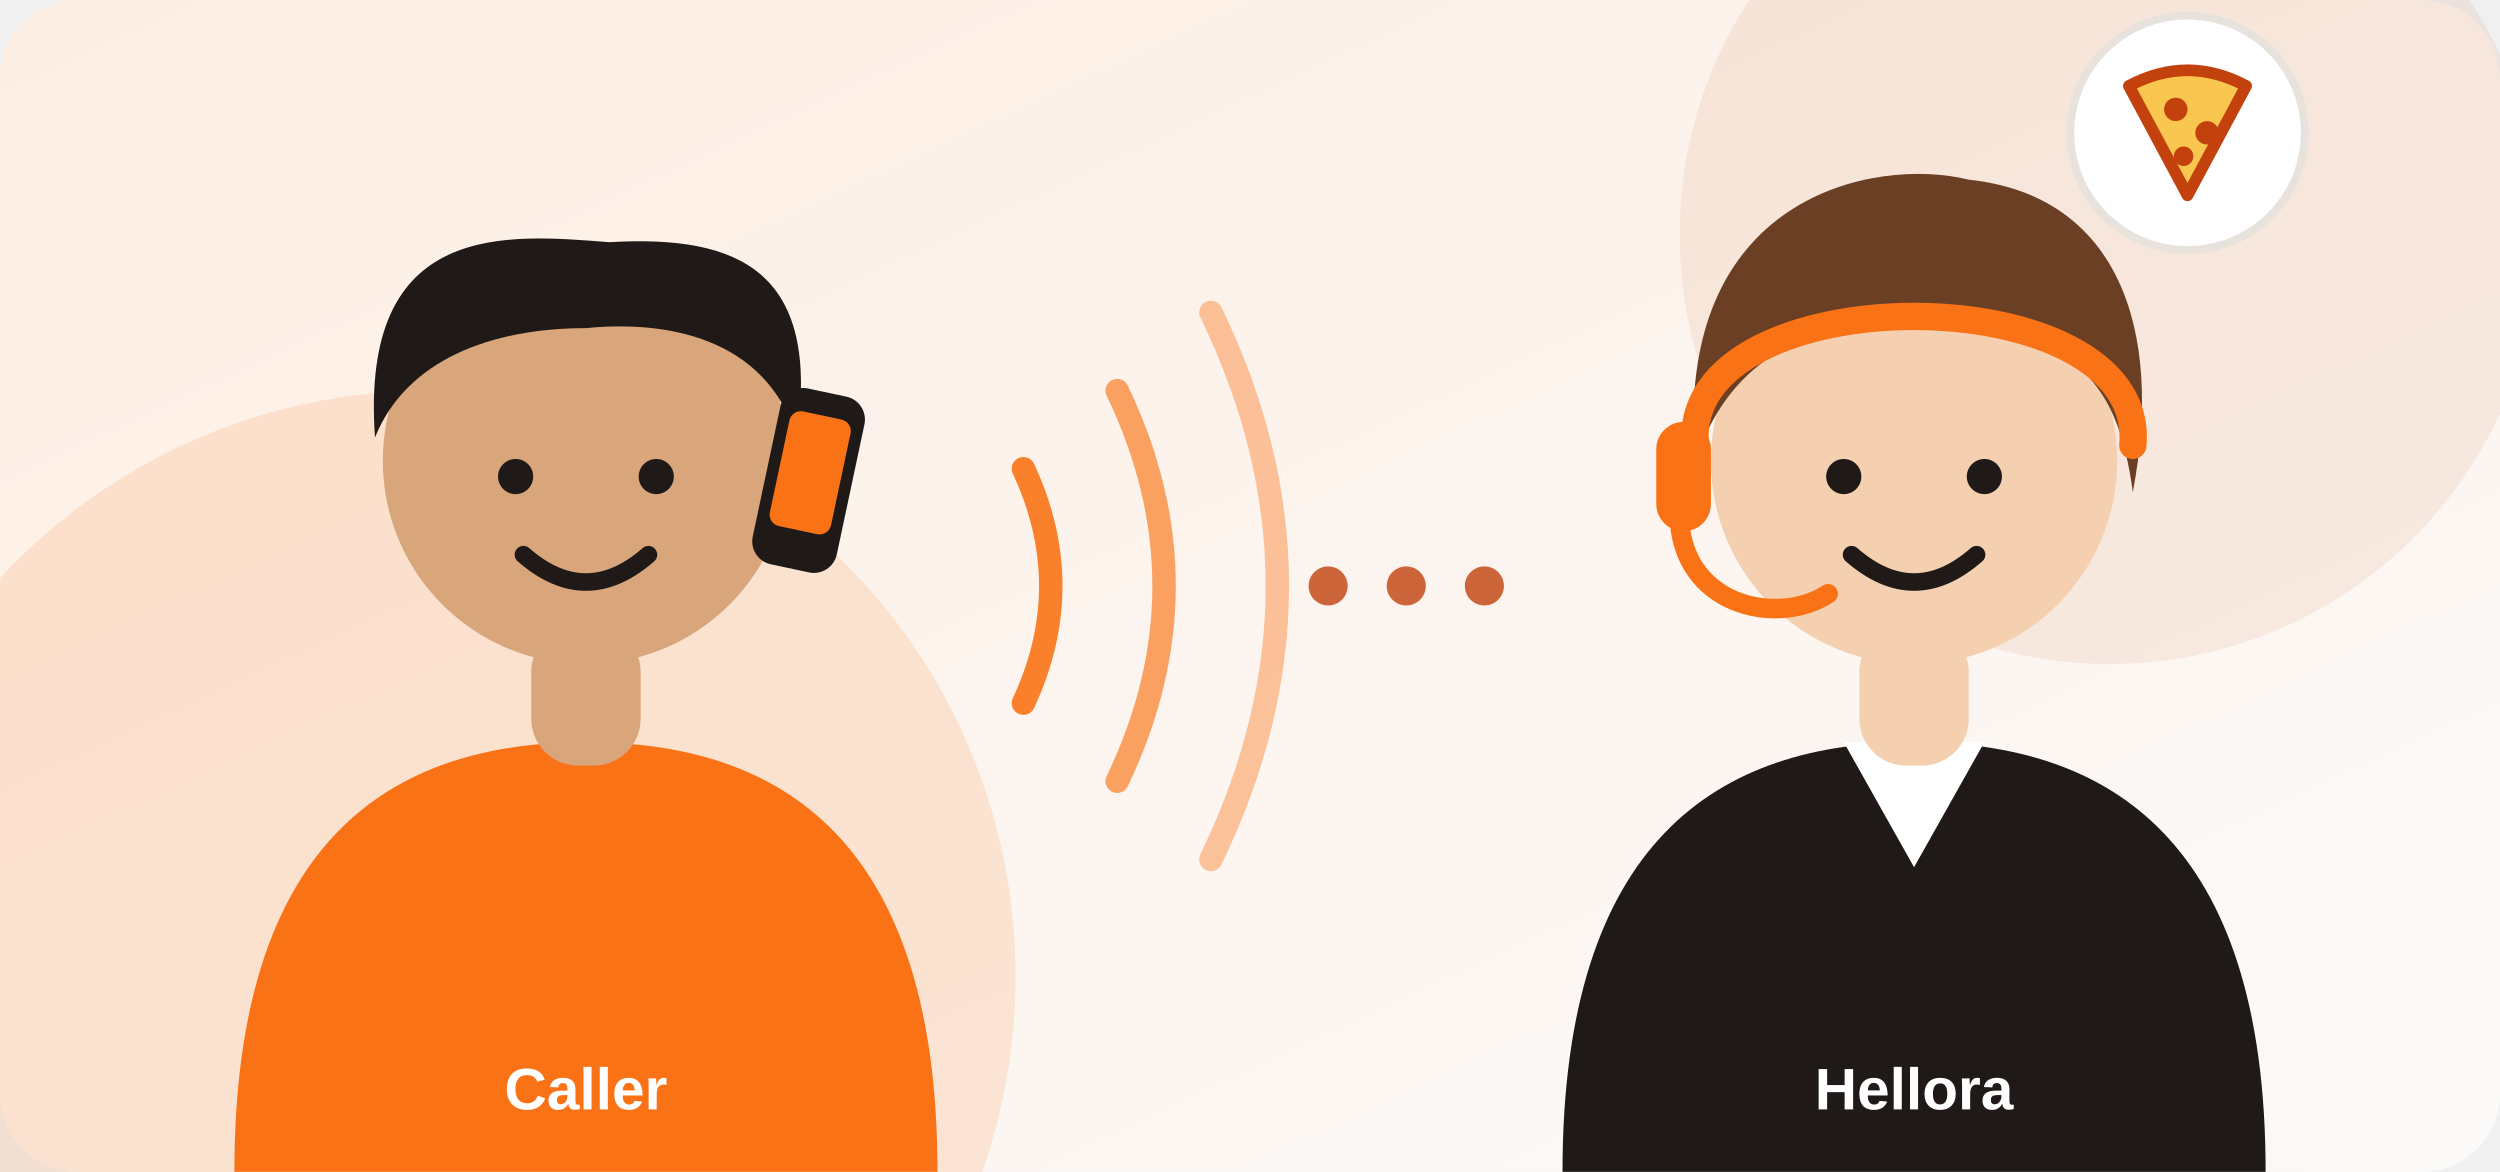
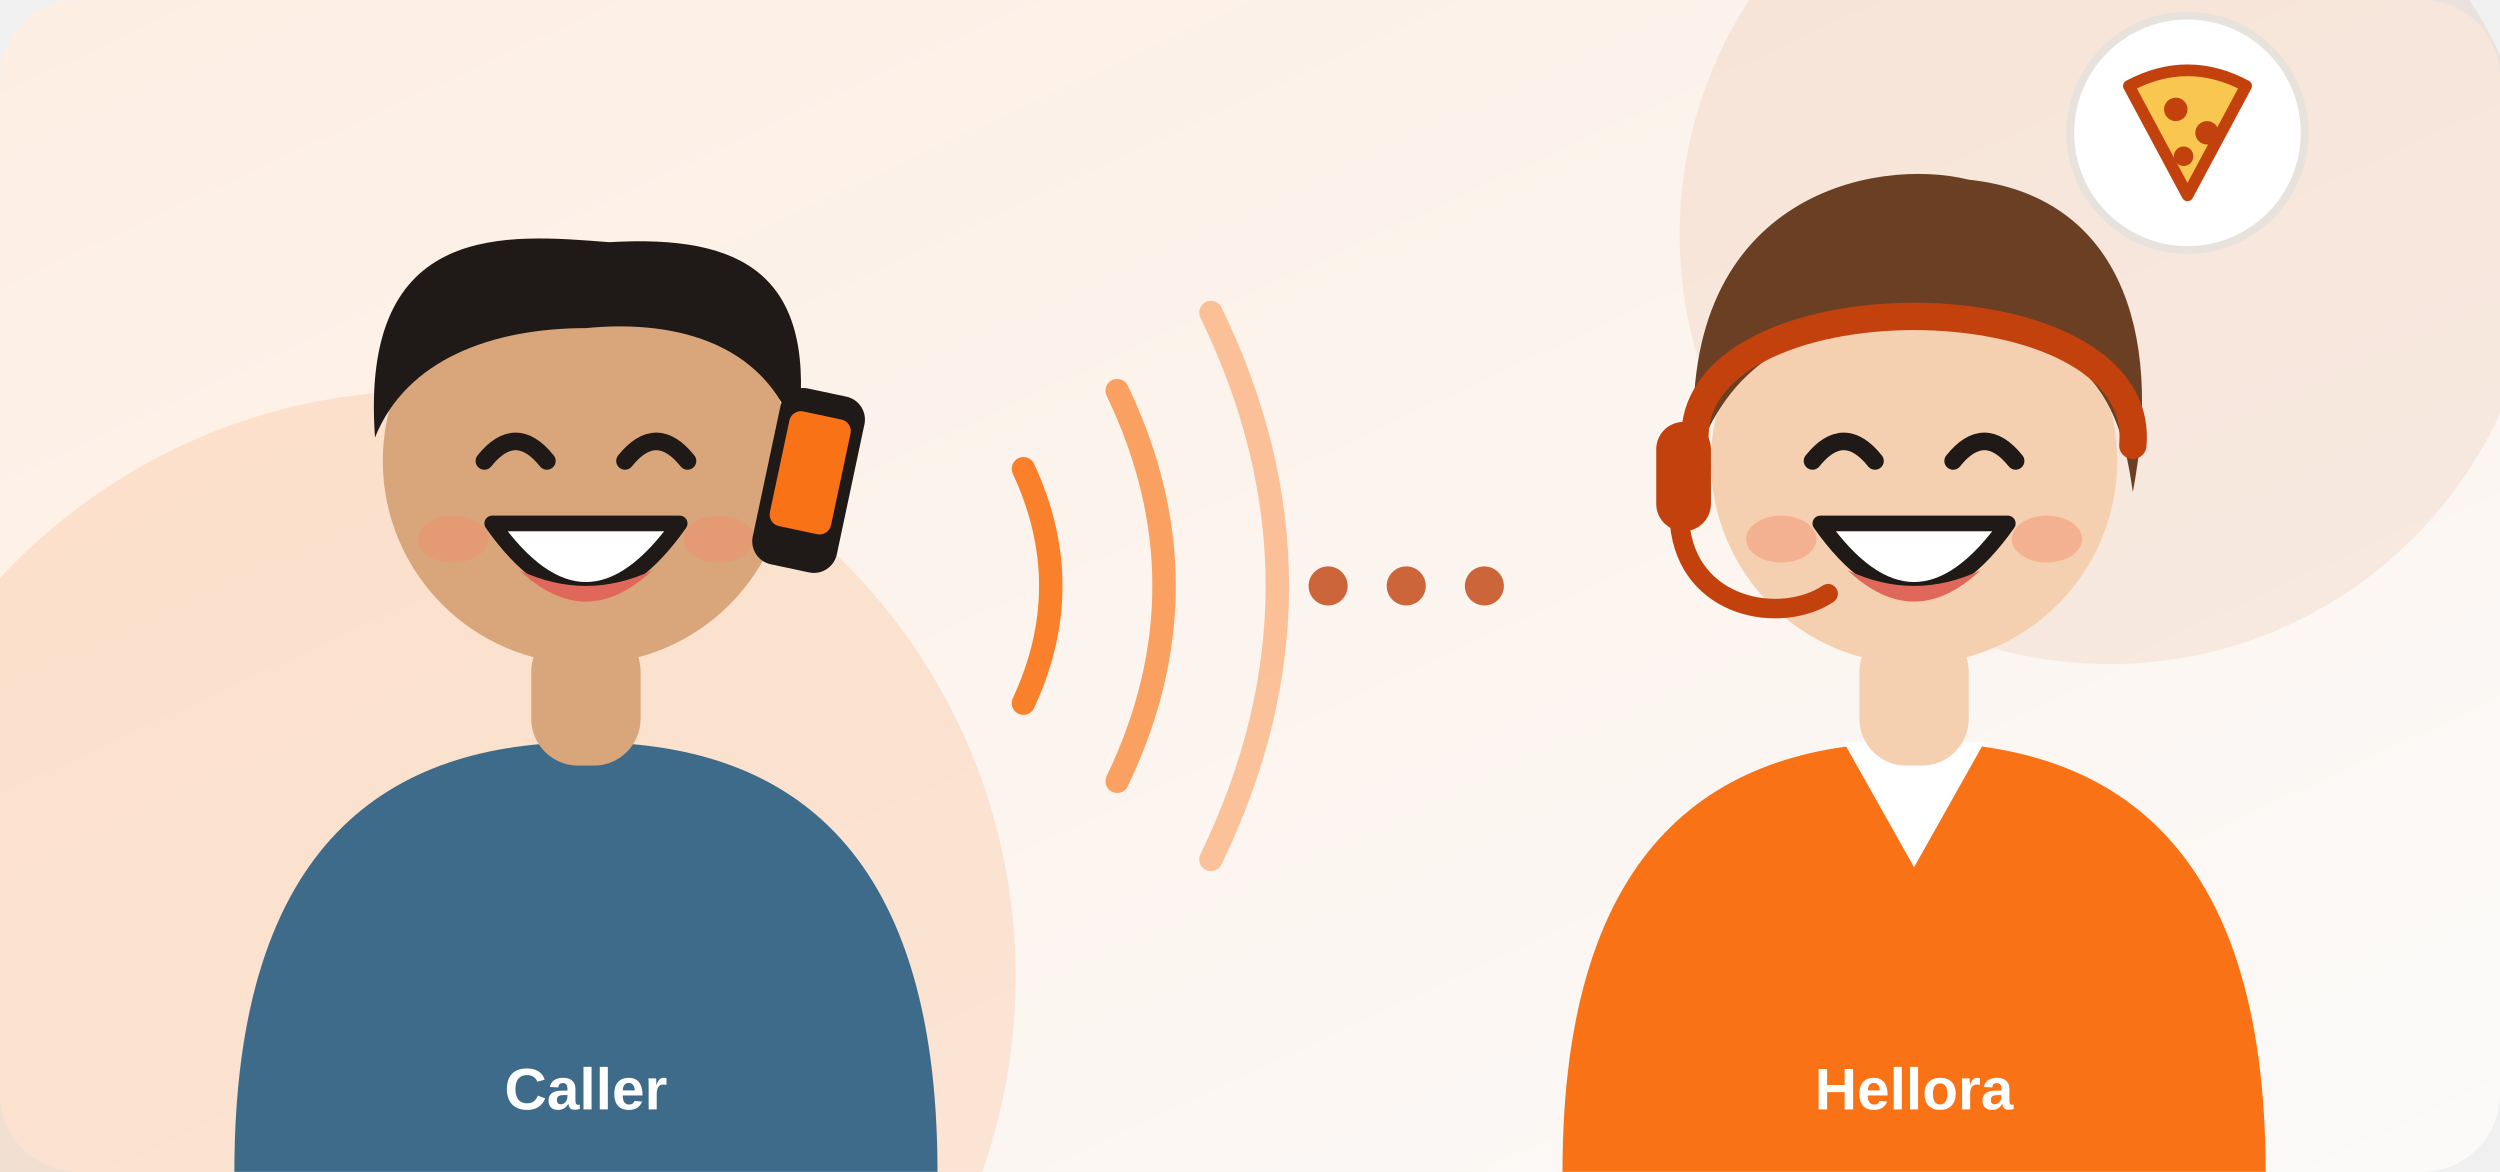
- <svg xmlns="http://www.w3.org/2000/svg" viewBox="0 0 640 300" role="img" aria-label="Caller on the phone with the Hellora receptionist">
+ <svg xmlns="http://www.w3.org/2000/svg" viewBox="0 0 640 300" role="img" aria-label="A customer on the phone with the Hellora receptionist">
  <defs>
    <linearGradient id="bg" x1="0" y1="0" x2="1" y2="1">
      <stop offset="0" stop-color="#FDEEE3" />
      <stop offset="1" stop-color="#FBFAF9" />
    </linearGradient>
  </defs>
  <rect width="640" height="300" rx="20" fill="url(#bg)" />
  <circle cx="110" cy="250" r="150" fill="#F9731622" />
  <circle cx="540" cy="60" r="110" fill="#C2410C14" />
  <g transform="translate(150,0)">
-     <path d="M-90 300 C-90 215 -50 190 0 190 C50 190 90 215 90 300 Z" fill="#F97316" />
+     <path d="M-90 300 C-90 215 -50 190 0 190 C50 190 90 215 90 300 Z" fill="#3F6B8A" />
    <rect x="-14" y="160" width="28" height="36" rx="12" fill="#D9A57A" />
    <circle cx="0" cy="118" r="52" fill="#D9A57A" />
    <path d="M-54 112 C-58 56 -20 60 6 62 C40 60 60 70 54 112 C46 86 20 82 0 84 C-24 84 -46 92 -54 112 Z" fill="#1F1A17" />
-     <circle cx="-18" cy="122" r="4.5" fill="#1F1A17" />
-     <circle cx="18" cy="122" r="4.5" fill="#1F1A17" />
-     <path d="M-16 142 Q0 156 16 142" stroke="#1F1A17" stroke-width="4.5" fill="none" stroke-linecap="round" />
+     <ellipse cx="-34" cy="138" rx="9" ry="6" fill="#F28B6B" opacity=".45" />
+     <ellipse cx="34" cy="138" rx="9" ry="6" fill="#F28B6B" opacity=".45" />
+     <path d="M-26 118 Q-18 108 -10 118" stroke="#1F1A17" stroke-width="4.5" fill="none" stroke-linecap="round" />
+     <path d="M10 118 Q18 108 26 118" stroke="#1F1A17" stroke-width="4.5" fill="none" stroke-linecap="round" />
+     <path d="M-24 134 Q0 168 24 134 Z" fill="#fff" stroke="#1F1A17" stroke-width="4" stroke-linejoin="round" />
+     <path d="M-17 146 Q0 154 17 146 Q0 162 -17 146 Z" fill="#E0685A" />
    <rect x="46" y="100" width="22" height="46" rx="6" fill="#1F1A17" transform="rotate(12 57 123)" />
    <rect x="49" y="106" width="16" height="30" rx="3" fill="#F97316" transform="rotate(12 57 123)" />
  </g>
  <g transform="translate(490,0)">
-     <path d="M-90 300 C-90 215 -50 190 0 190 C50 190 90 215 90 300 Z" fill="#1F1A17" />
+     <path d="M-90 300 C-90 215 -50 190 0 190 C50 190 90 215 90 300 Z" fill="#F97316" />
    <path d="M-18 190 L0 222 L18 190 Z" fill="#fff" />
    <rect x="-14" y="160" width="28" height="36" rx="12" fill="#F5D0B0" />
    <circle cx="0" cy="118" r="52" fill="#F5D0B0" />
    <path d="M-56 118 C-62 50 -10 40 14 46 C52 50 64 84 56 126 C52 96 40 84 0 82 C-30 82 -48 94 -56 118 Z" fill="#6B3F24" />
-     <circle cx="-18" cy="122" r="4.5" fill="#1F1A17" />
-     <circle cx="18" cy="122" r="4.5" fill="#1F1A17" />
-     <path d="M-16 142 Q0 156 16 142" stroke="#1F1A17" stroke-width="4.5" fill="none" stroke-linecap="round" />
-     <path d="M-56 114 C-60 70 60 70 56 114" stroke="#F97316" stroke-width="7" fill="none" stroke-linecap="round" />
-     <rect x="-66" y="108" width="14" height="28" rx="7" fill="#F97316" />
-     <path d="M-60 134 C-58 156 -34 160 -22 152" stroke="#F97316" stroke-width="5" fill="none" stroke-linecap="round" />
+     <ellipse cx="-34" cy="138" rx="9" ry="6" fill="#F28B6B" opacity=".45" />
+     <ellipse cx="34" cy="138" rx="9" ry="6" fill="#F28B6B" opacity=".45" />
+     <path d="M-26 118 Q-18 108 -10 118" stroke="#1F1A17" stroke-width="4.5" fill="none" stroke-linecap="round" />
+     <path d="M10 118 Q18 108 26 118" stroke="#1F1A17" stroke-width="4.5" fill="none" stroke-linecap="round" />
+     <path d="M-24 134 Q0 168 24 134 Z" fill="#fff" stroke="#1F1A17" stroke-width="4" stroke-linejoin="round" />
+     <path d="M-17 146 Q0 154 17 146 Q0 162 -17 146 Z" fill="#E0685A" />
+     <path d="M-56 114 C-60 70 60 70 56 114" stroke="#C2410C" stroke-width="7" fill="none" stroke-linecap="round" />
+     <rect x="-66" y="108" width="14" height="28" rx="7" fill="#C2410C" />
+     <path d="M-60 134 C-58 156 -34 160 -22 152" stroke="#C2410C" stroke-width="5" fill="none" stroke-linecap="round" />
  </g>
  <g fill="none" stroke="#F97316" stroke-linecap="round" stroke-width="6">
    <path d="M262 120 Q276 150 262 180" opacity=".9" />
    <path d="M286 100 Q310 150 286 200" opacity=".65" />
    <path d="M310 80 Q344 150 310 220" opacity=".4" />
  </g>
  <g fill="#C2410C" opacity=".8">
    <circle cx="340" cy="150" r="5" />
    <circle cx="360" cy="150" r="5" />
    <circle cx="380" cy="150" r="5" />
  </g>
  <g transform="translate(560,34)">
    <circle r="30" fill="#fff" stroke="#E8E2DD" stroke-width="2" />
    <path d="M0 16 L-15 -12 Q0 -20 15 -12 Z" fill="#F9C74F" stroke="#C2410C" stroke-width="3" stroke-linejoin="round" />
    <circle cx="-3" cy="-6" r="3" fill="#C2410C" />
    <circle cx="5" cy="0" r="3" fill="#C2410C" />
    <circle cx="-1" cy="6" r="2.5" fill="#C2410C" />
  </g>
-   <g font-family="Arial,Helvetica,sans-serif" font-size="15" font-weight="700" fill="#1F1A17">
-     <text x="150" y="284" text-anchor="middle" fill="#fff">Caller</text>
-     <text x="490" y="284" text-anchor="middle" fill="#fff">Hellora</text>
+   <g font-family="Arial,Helvetica,sans-serif" font-size="15" font-weight="700" fill="#fff">
+     <text x="150" y="284" text-anchor="middle">Caller</text>
+     <text x="490" y="284" text-anchor="middle">Hellora</text>
  </g>
</svg>
